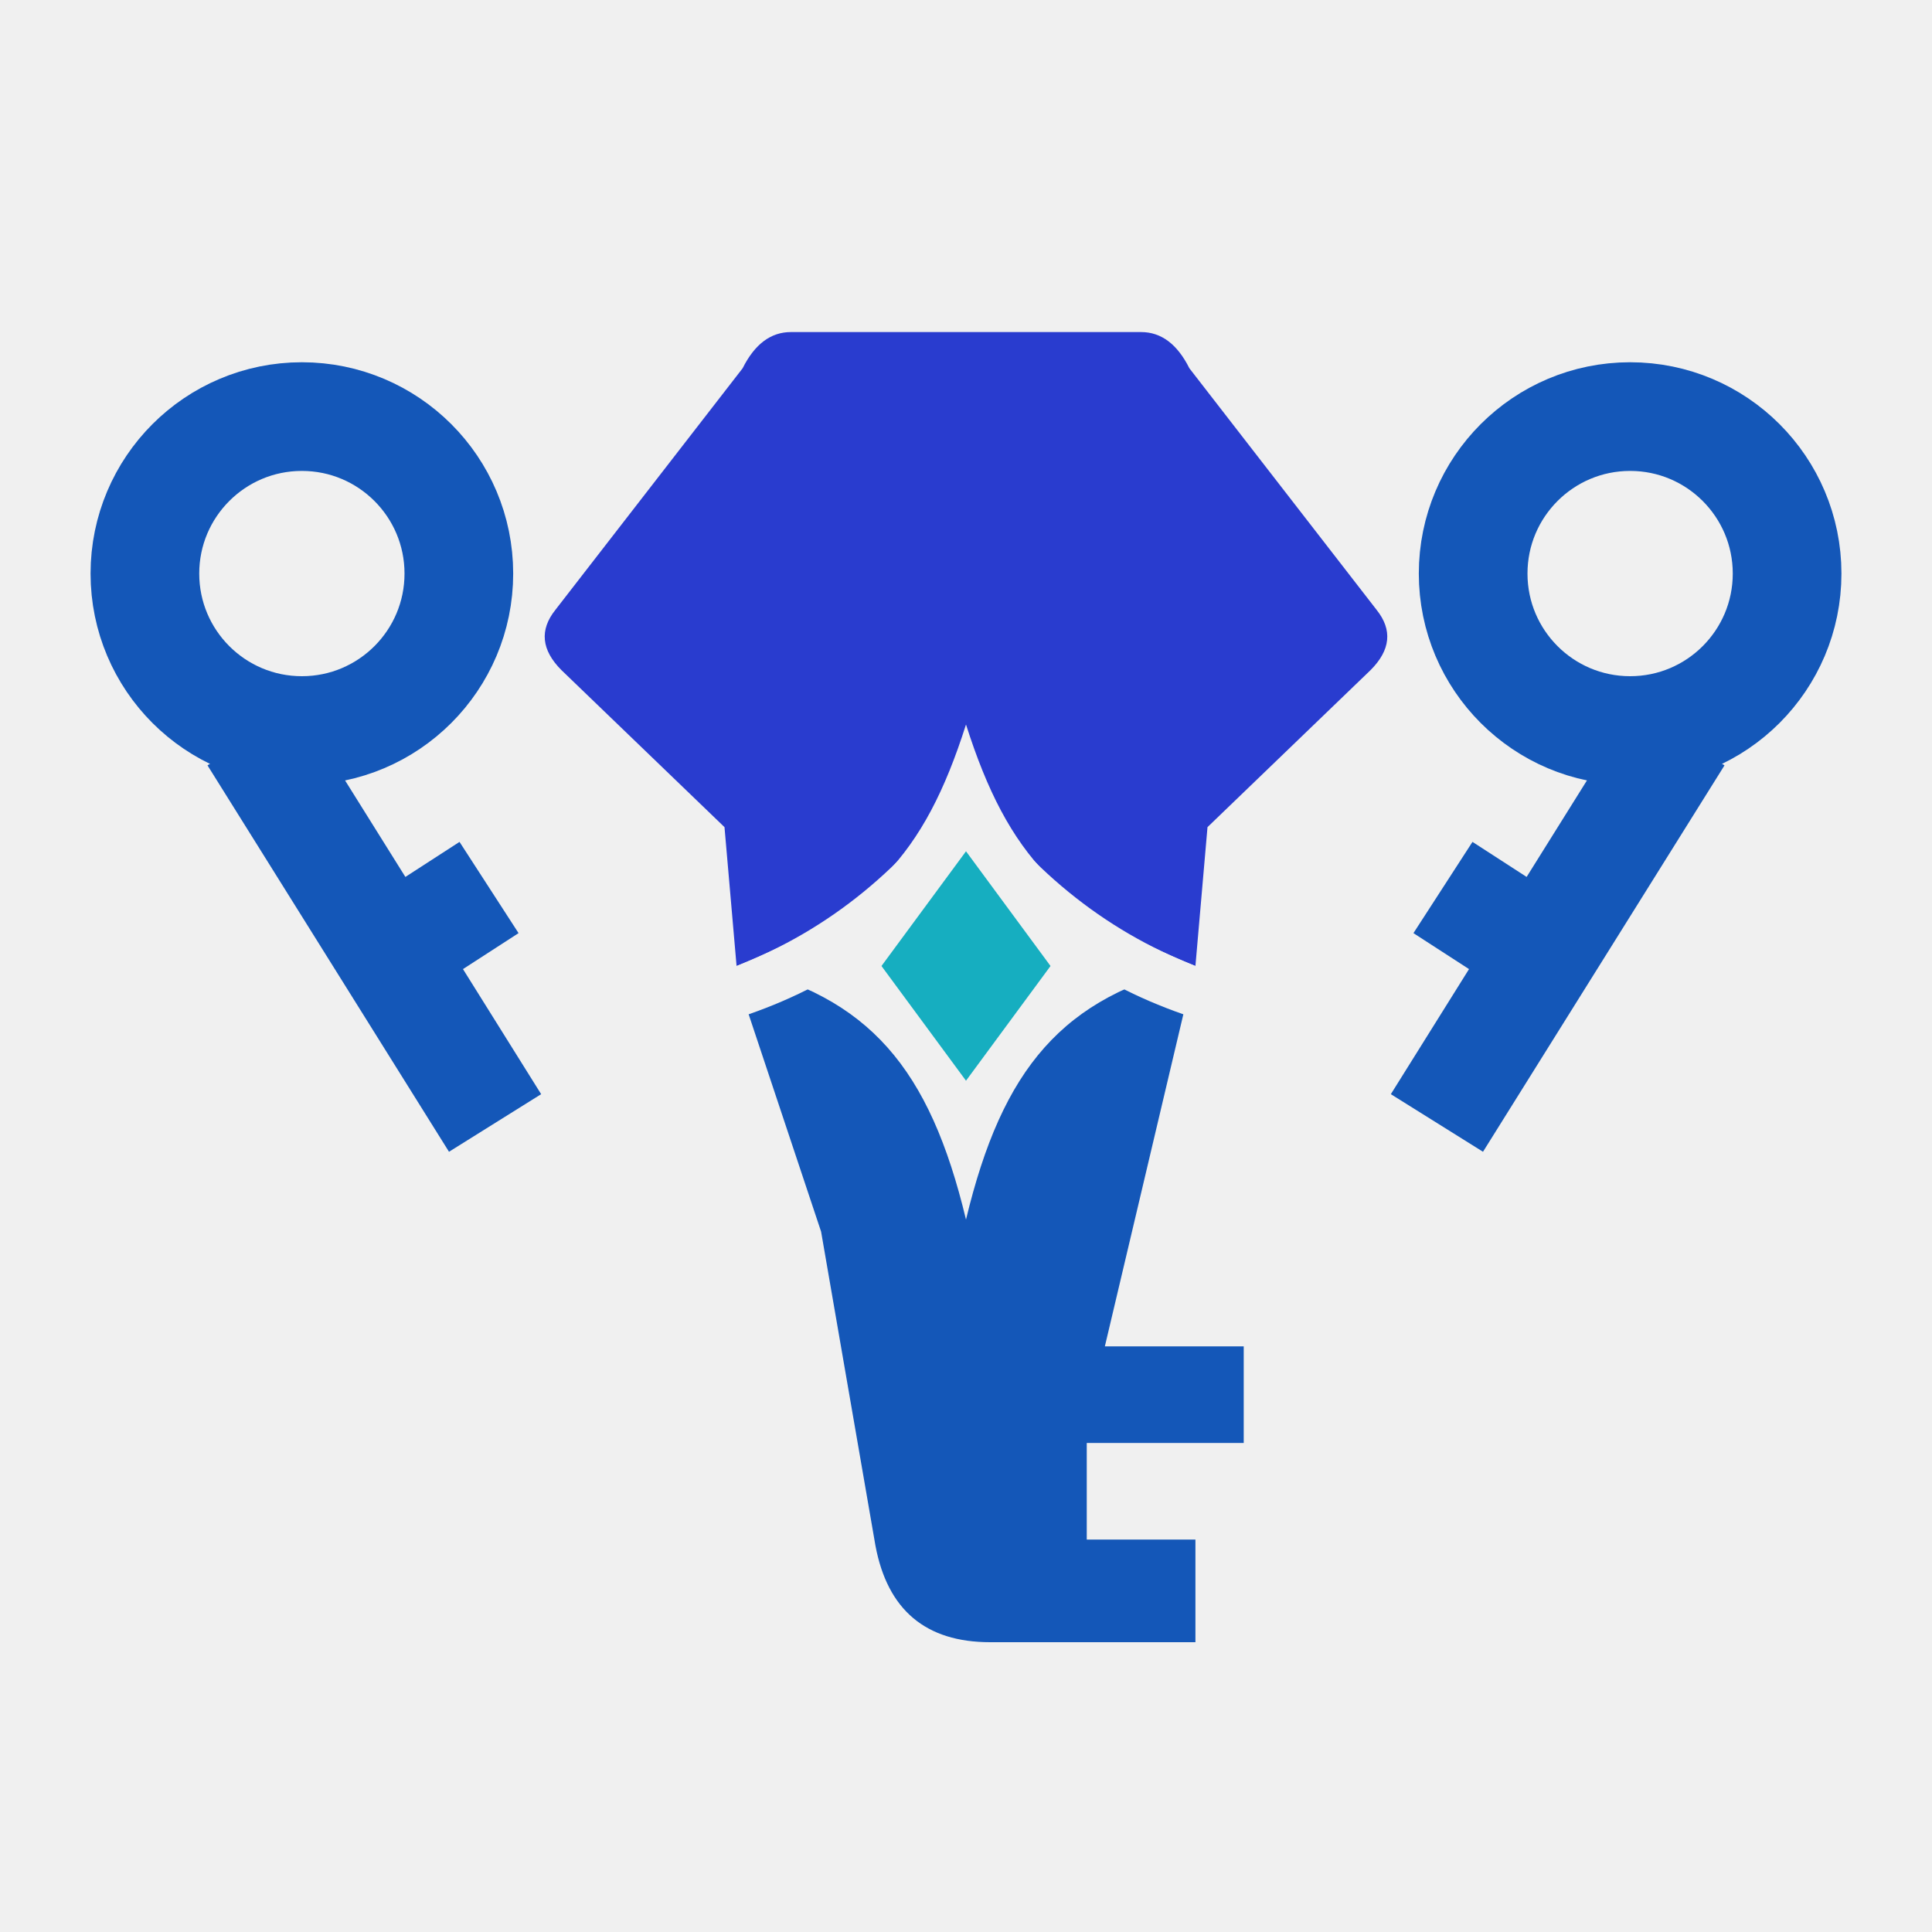
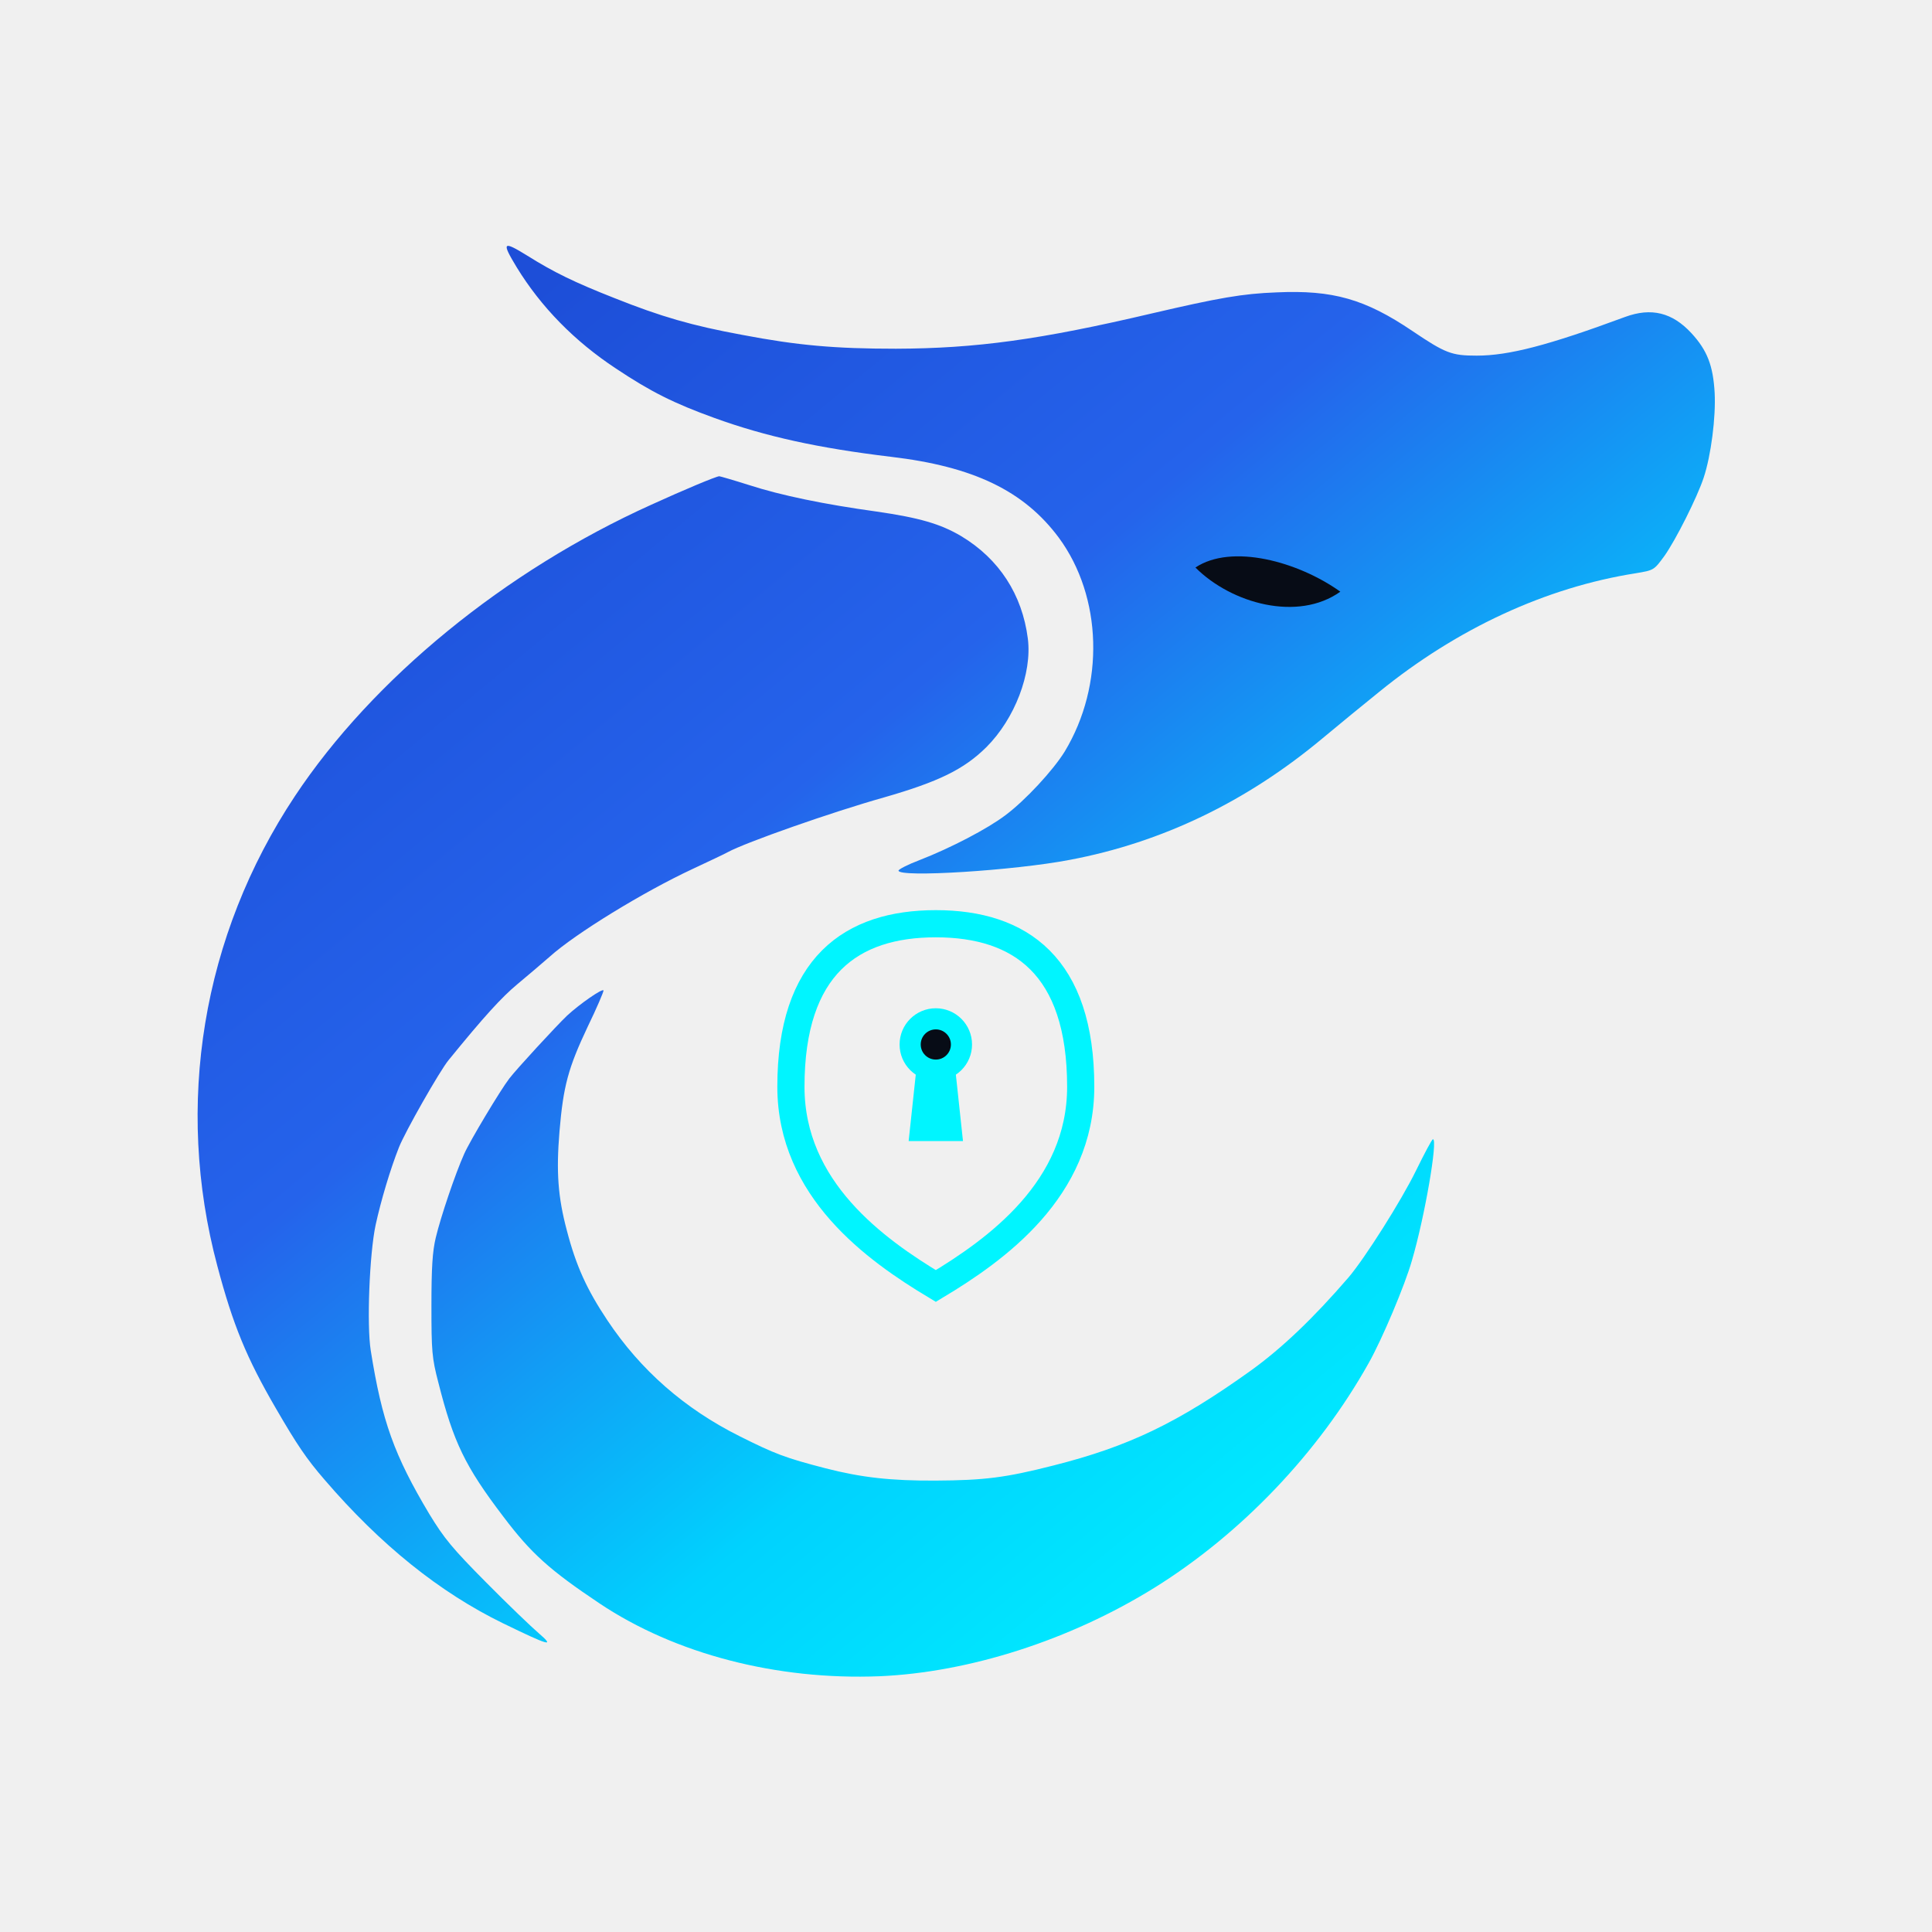
- <svg xmlns="http://www.w3.org/2000/svg" width="320" height="320" viewBox="0 0 320 320" role="img" aria-labelledby="title-forge-iam-symbol">
-   <g transform="translate(10 18) scale(1)">
-     <defs>
-       <mask id="cut-forge-iam-symbol" maskUnits="userSpaceOnUse" x="0" y="0" width="300" height="280">
-         <rect width="300" height="280" fill="white" />
-         <path d="M150 102C143 124 134 133 112 142C134 147 144 159 150 184C156 159 166 147 188 142C166 133 157 124 150 102Z" fill="black" />
-       </mask>
-     </defs>
-     <g mask="url(#cut-forge-iam-symbol)">
-       <g fill="none" stroke="#1457B8" stroke-width="18" stroke-linejoin="round">
-         <circle cx="40" cy="77" r="26" />
-         <path d="m32 104 40 64m-18-28 17-11" />
-         <circle cx="260" cy="77" r="26" />
-         <path d="m268 104-40 64m18-28-17-11" />
-       </g>
-       <path fill="#293CCF" d="M121 37H179Q184 37 187 43L218 83Q222 88 217 93L190 119 188 142Q165 133 150 111Q135 133 112 142L110 119 83 93Q78 88 82 83L113 43Q116 37 121 37Z" />
-       <path fill="#1457B8" d="M114 150Q137 142 150 123Q163 142 186 150L173 205H196V221H170V237H188V254H154Q138 254 135 238L126 186Z" />
+ <svg xmlns="http://www.w3.org/2000/svg" width="320" height="320" viewBox="0 0 320 320" role="img" aria-label="forge-iam 螭龙变体图标">
+   <defs>
+     <linearGradient id="cyberLongGrad" x1="15%" y1="90%" x2="85%" y2="10%">
+       <stop offset="0%" stop-color="#1D4ED8" />
+       <stop offset="35%" stop-color="#2563EB" />
+       <stop offset="70%" stop-color="#00D2FE" />
+       <stop offset="100%" stop-color="#00F5FF" />
+     </linearGradient>
+     <radialGradient id="squircleBg" cx="50%" cy="30%" r="80%">
+       <stop offset="0%" stop-color="#141F38" />
+       <stop offset="60%" stop-color="#0B1224" />
+       <stop offset="100%" stop-color="#050811" />
+     </radialGradient>
+     <radialGradient id="ambientGlow" cx="50%" cy="50%" r="50%">
+       <stop offset="0%" stop-color="#00F5FF" stop-opacity="0.28" />
+       <stop offset="100%" stop-color="#1D4ED8" stop-opacity="0.0" />
+     </radialGradient>
+   </defs>
+   <g transform="translate(0, 0)">
+     <g transform="translate(160, 160) scale(0.04241491, -0.04241491) translate(-5153.5, 23.5)" fill="url(#cyberLongGrad)">
+       <path d="m3441 2750 c102 -64 184 -104 339 -165 183 -73 304 -108 500 -144 215 -41 361 -54 600 -54 312 1 562 35 1000 138 262 61 353 77 486 82 220 10 346 -26 531 -151 129 -87 153 -96 251 -96 125 0 279 40 579 151 103 38 185 17 259 -63 62 -67 85 -127 91 -233 5 -95 -14 -245 -43 -332 -25 -76 -109 -243 -153 -305 -41 -56 -41 -56 -113 -68 -349 -55 -696 -215 -1001 -463 -56 -45 -156 -127 -222 -182 -296 -247 -626 -406 -986 -474 -219 -42 -669 -70 -669 -42 0 5 37 24 82 41 121 47 265 122 335 175 78 58 187 176 232 249 157 260 147 604 -23 835 -136 183 -333 278 -656 316 -283 34 -489 79 -690 152 -157 57 -246 101 -384 193 -162 107 -292 240 -387 395 -60 99 -55 105 42 45z m864 -895 c126 -41 297 -76 500 -104 166 -24 249 -48 330 -96 148 -89 238 -228 260 -400 17 -136 -51 -313 -162 -424 -88 -87 -187 -135 -399 -196 -206 -58 -541 -176 -611 -214 -10 -6 -72 -35 -138 -66 -191 -89 -457 -252 -557 -342 -30 -26 -87 -75 -127 -108 -61 -51 -129 -125 -268 -296 -34 -41 -170 -280 -194 -341 -34 -86 -70 -207 -91 -303 -24 -113 -35 -390 -19 -490 44 -276 91 -408 229 -639 58 -95 89 -133 222 -267 85 -86 178 -175 205 -198 65 -56 41 -49 -140 39 -246 120 -477 305 -696 560 -71 82 -108 137 -191 280 -114 196 -167 325 -228 555 -168 629 -59 1290 303 1835 304 458 820 880 1392 1138 125 57 251 110 265 111 3 0 55 -15 115 -34z m-629 -2116 c-76 -161 -95 -231 -110 -409 -13 -158 -6 -256 29 -387 36 -138 78 -230 158 -350 130 -195 301 -345 517 -453 138 -69 177 -84 335 -125 140 -36 256 -49 430 -48 189 1 272 11 460 59 293 74 485 166 770 370 121 87 244 204 382 364 64 75 207 301 264 418 33 67 62 122 66 122 20 0 -32 -303 -82 -473 -27 -96 -117 -309 -169 -401 -196 -350 -497 -666 -836 -877 -330 -205 -724 -331 -1074 -346 -402 -16 -798 87 -1093 284 -196 131 -268 196 -376 339 -150 197 -195 291 -254 524 -25 96 -27 122 -27 300 0 148 4 212 17 266 19 80 76 249 111 327 22 50 142 250 176 294 30 39 184 206 226 246 50 46 138 107 142 98 1 -4 -26 -68 -62 -142z" />
    </g>
-     <path fill="#16AEC0" d="M150 123 164 142 150 161 136 142Z" />
+     <path d="M 198 94 C 204 90 215 93 222 98 C 215 103 204 100 198 94 Z" transform="translate(160, 160) scale(1.0) translate(-160, -160)" fill="#070C16" />
+   </g>
+   <g transform="translate(155, 175)">
+     <path d="M 0 -22 C 14 -22 24 -15 24 5 C 24 22 10 32 0 38 C -10 32 -24 22 -24 5 C -24 -15 -14 -22 0 -22 Z" fill="none" stroke="#00F5FF" stroke-width="4.5" />
+     <circle cx="0" cy="-2" r="6" fill="#00F5FF" />
+     <polygon points="-3,0 3,0 4.5,14 -4.5,14" fill="#00F5FF" />
+     <circle cx="0" cy="-2" r="2.5" fill="#070C16" />
  </g>
</svg>
